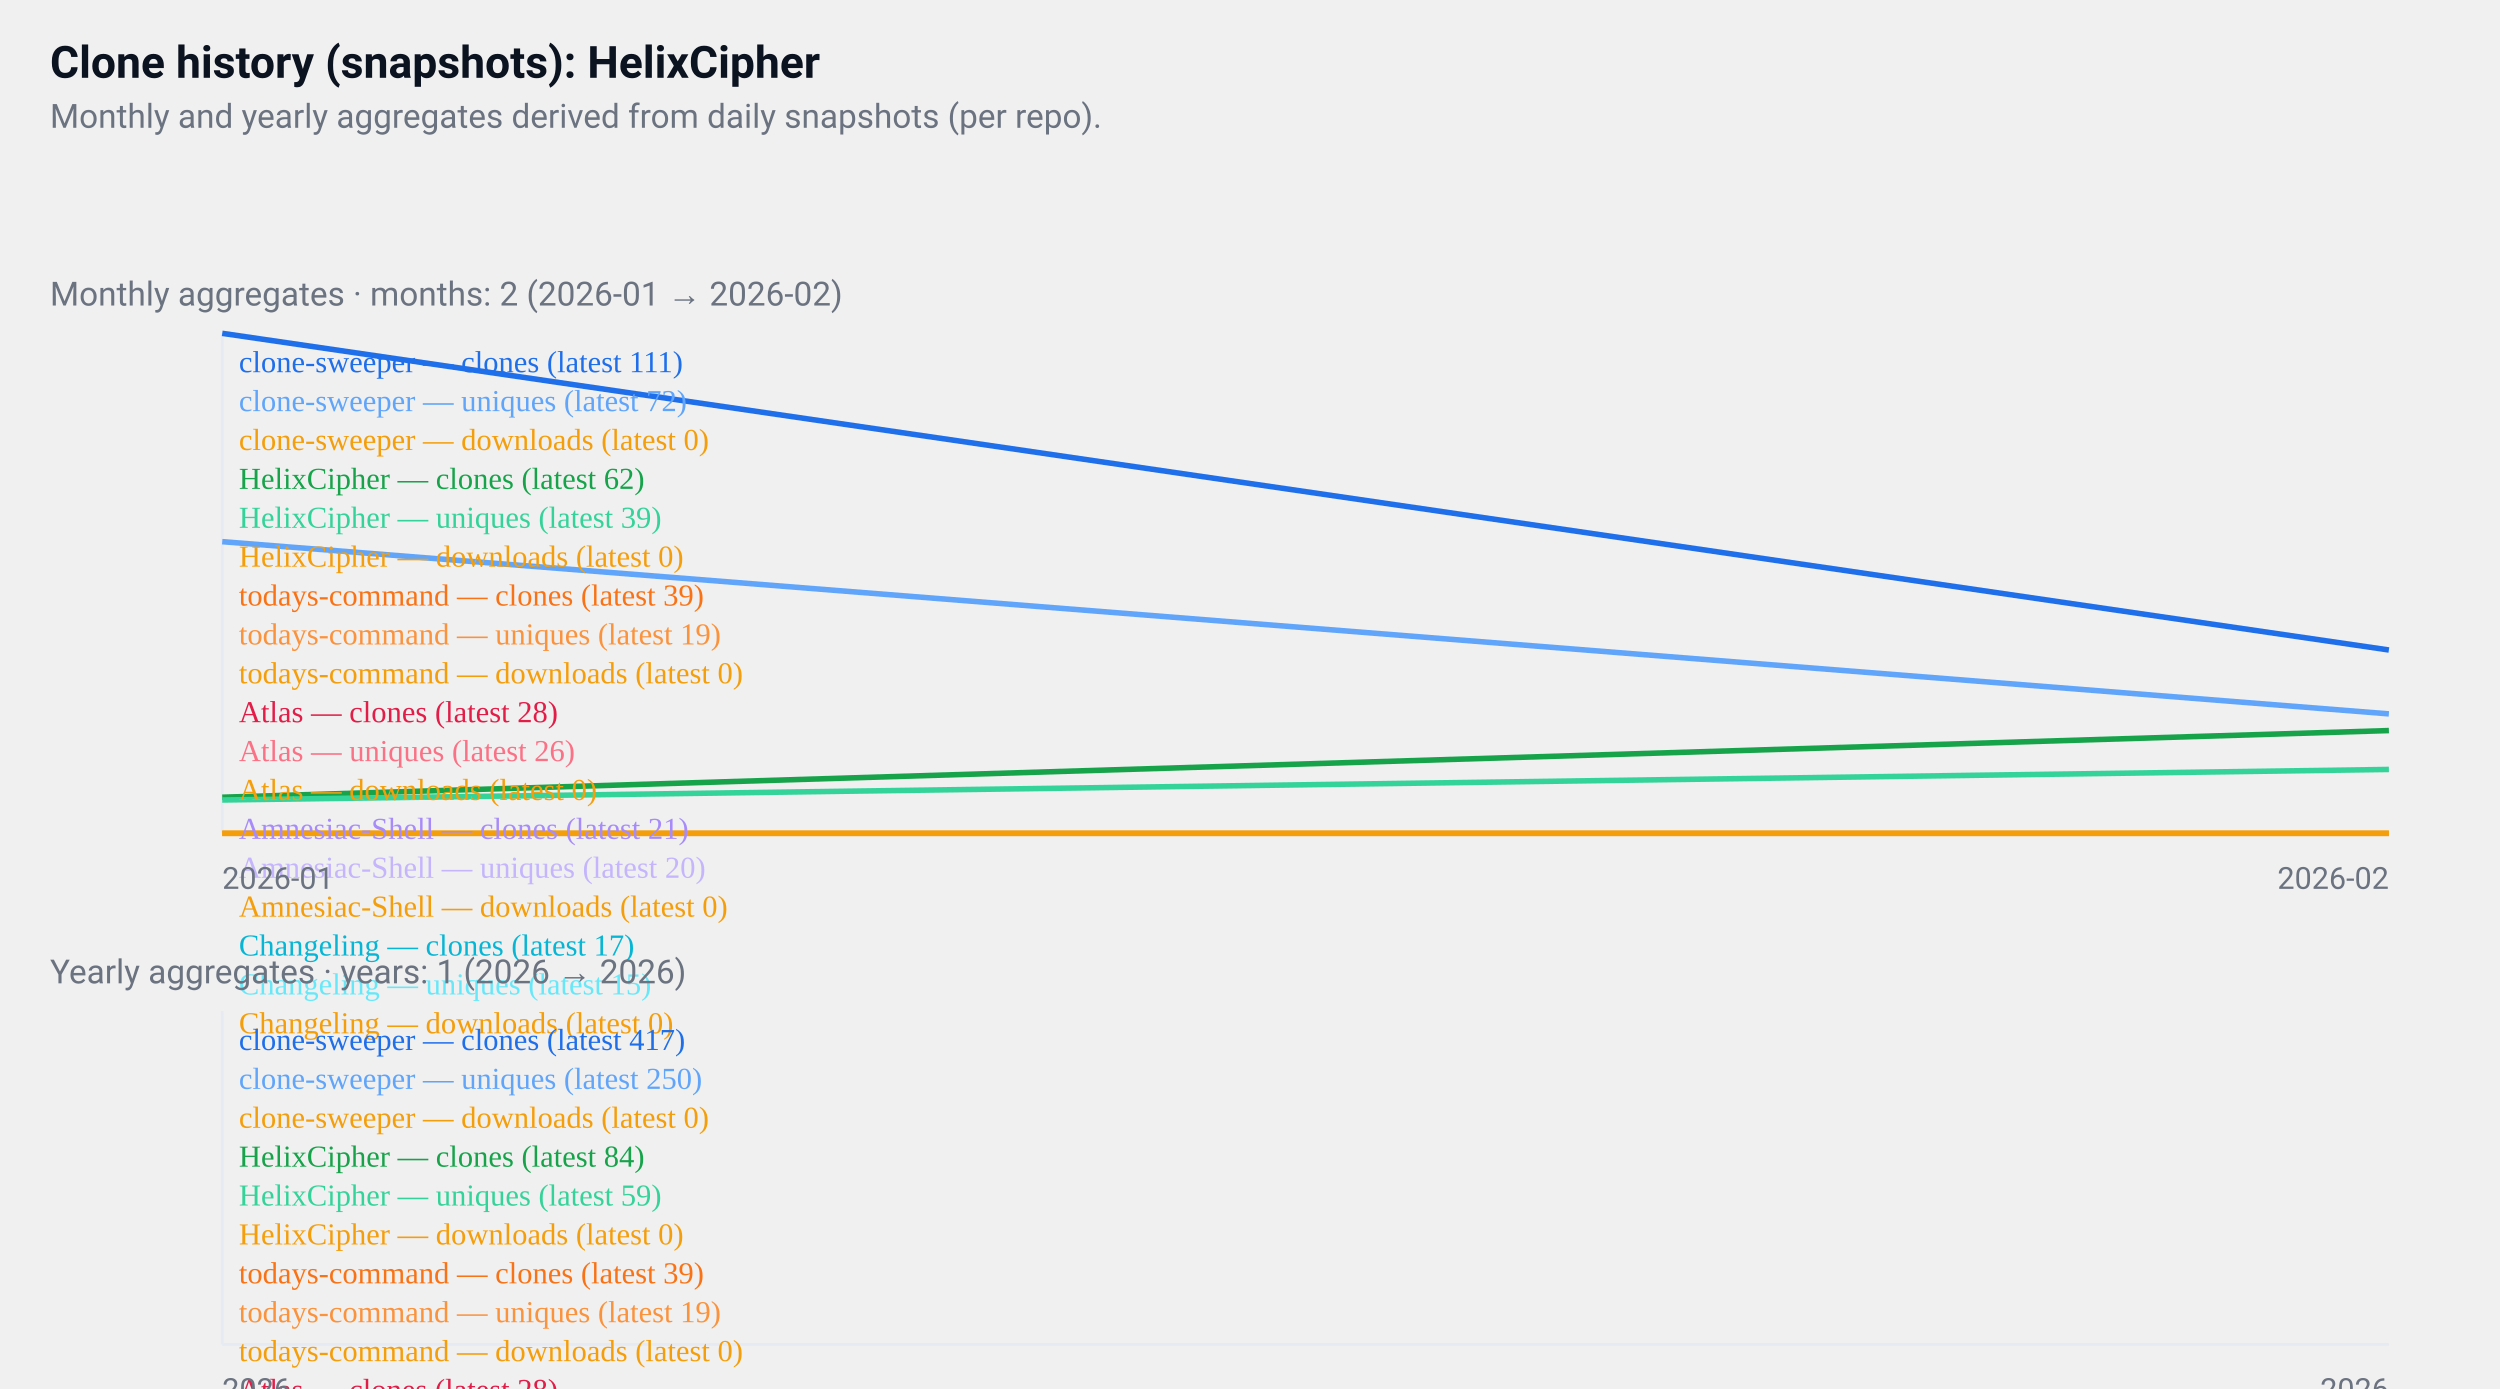
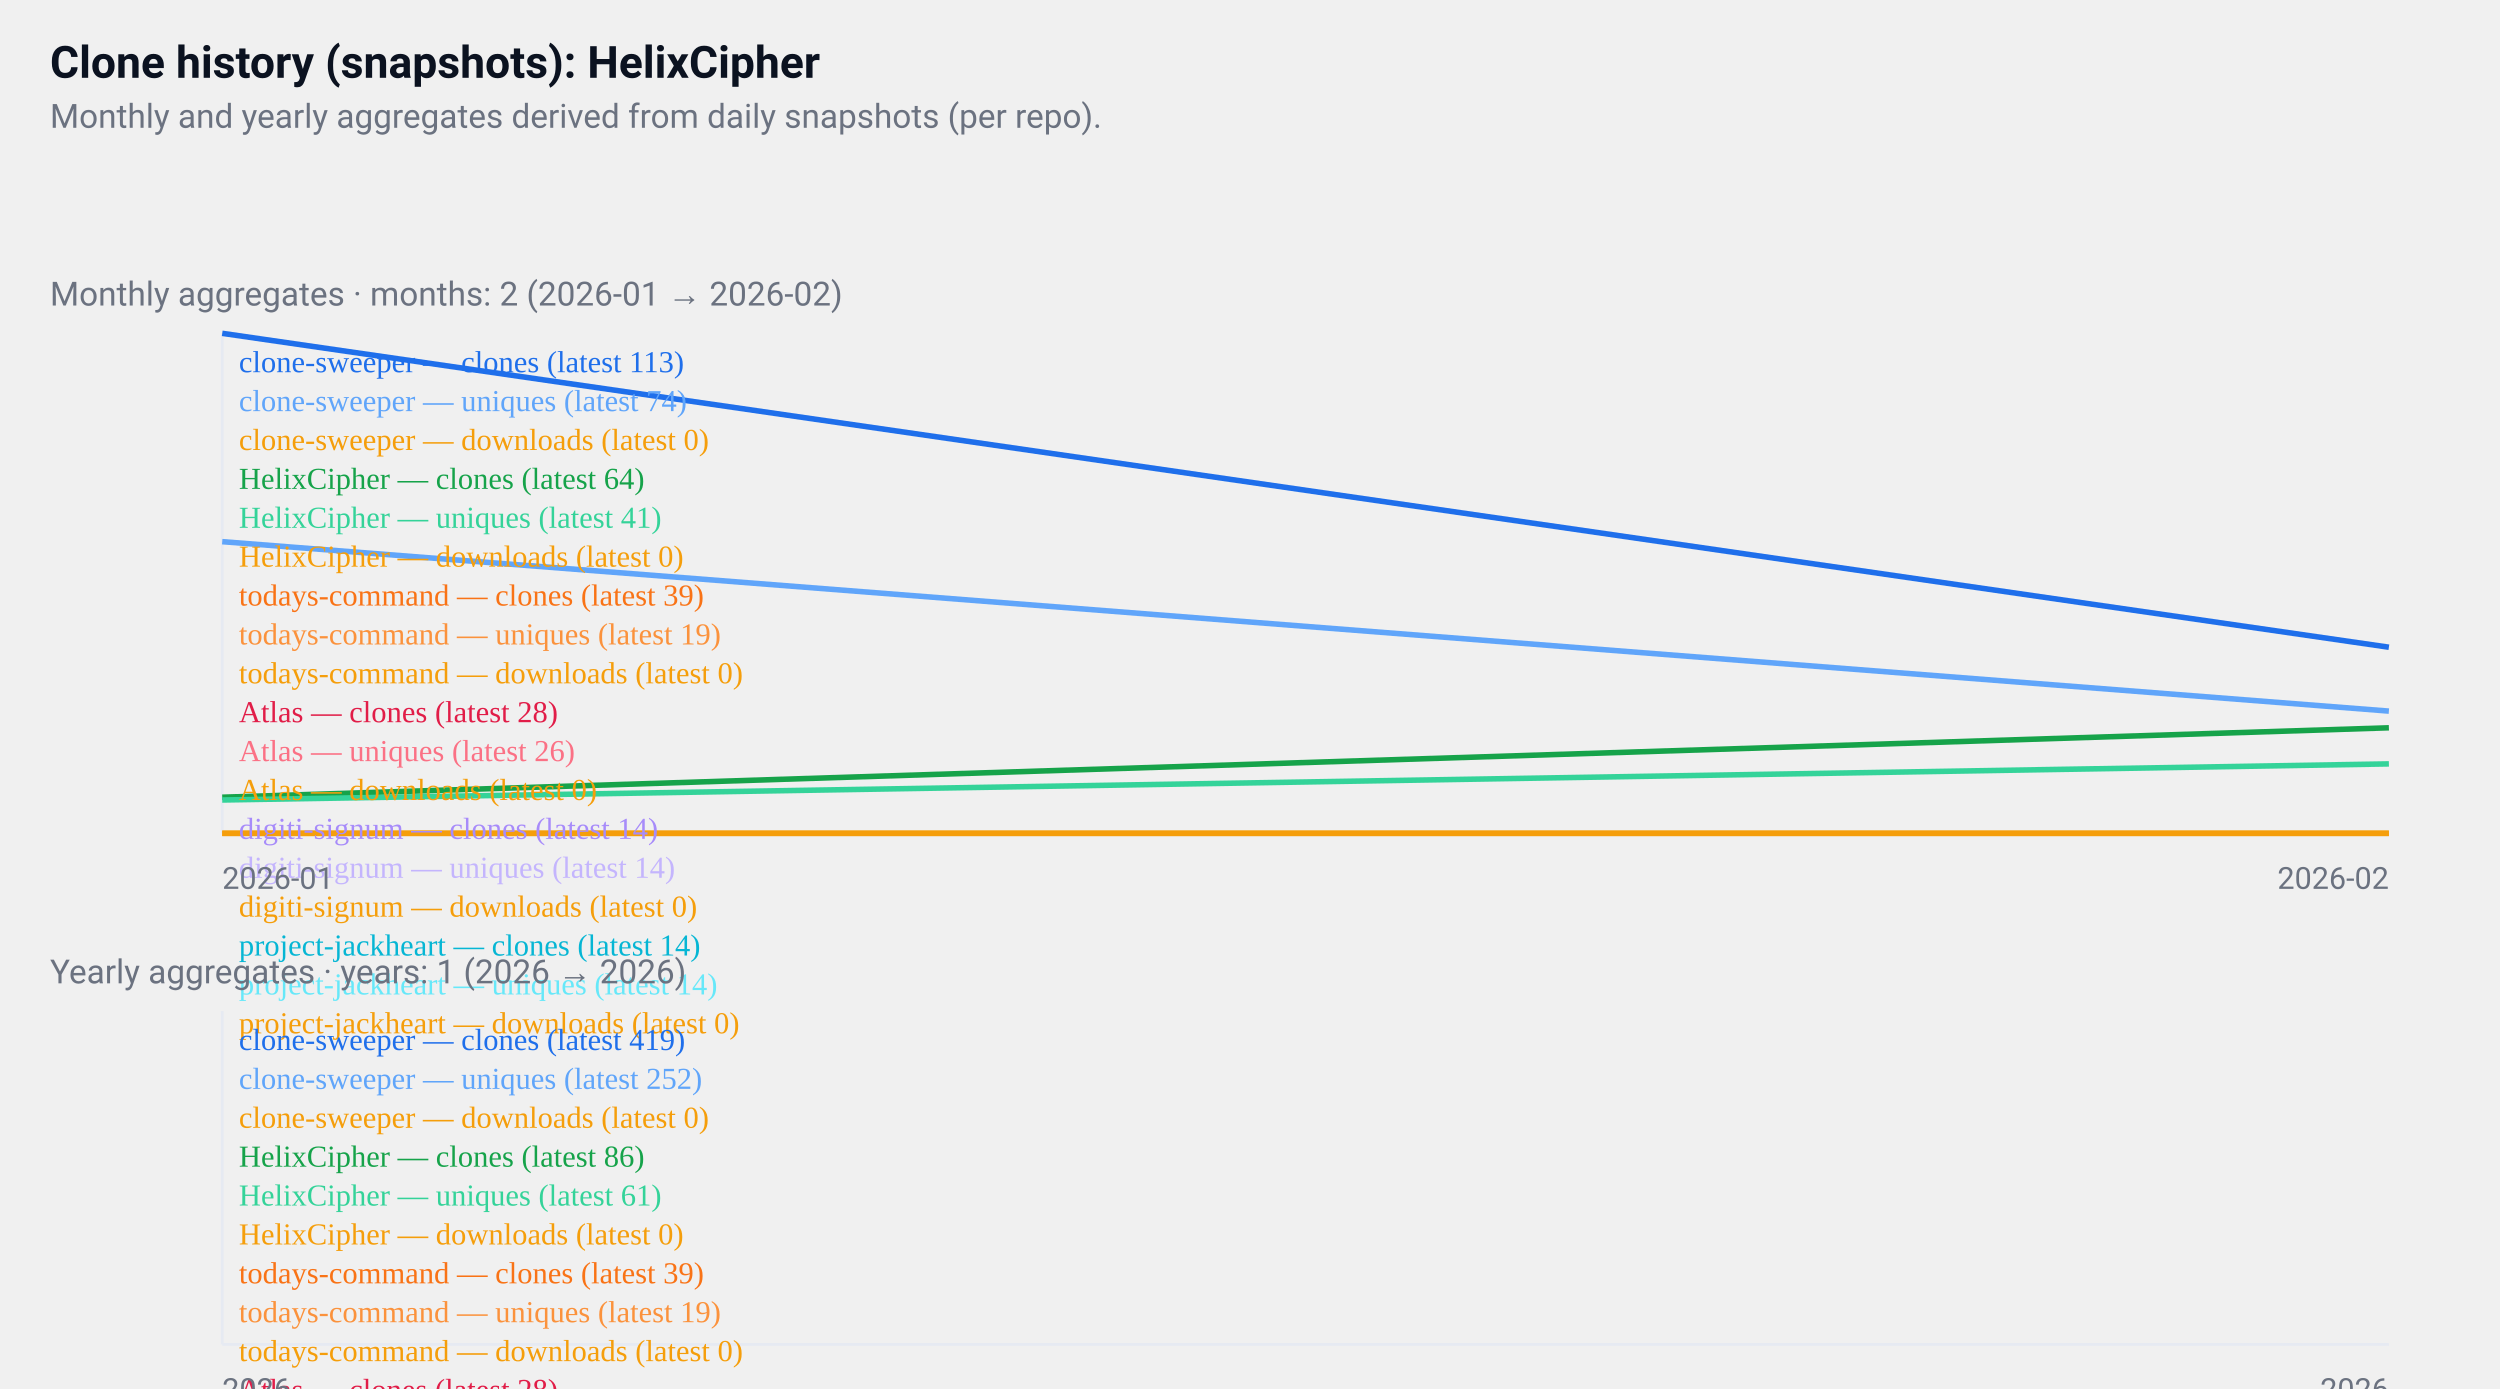
<svg xmlns="http://www.w3.org/2000/svg" width="900" height="500" viewBox="0 0 900 500" role="img" aria-label="GitHub repositories clone history">
  <style>
  .card { font-family: "Segoe UI", Roboto, "Helvetica Neue", Arial, sans-serif; }
  .title { font-weight:700; font-size:16px; fill:#0b1220; }
  .muted { font-size:12px; fill:#6b7280; }
  .axis { font-size:11px; fill:#6b7280; }
  .line { fill:none; stroke-width:2; }
  @media (prefers-color-scheme: dark) {
    .title, .muted, .axis { fill: #ffffff; }
  }
</style>
  <rect x="0" y="0" width="900" height="500" fill="transparent" />
  <text x="18" y="28" class="title card">
  Clone history (snapshots): HelixCipher
</text>
  <text x="18" y="46" class="muted card">
  Monthly and yearly aggregates derived from daily snapshots (per repo).
</text>
  <g transform="translate(0,96)">
    <text x="18" y="14" class="muted card">
    Monthly aggregates · months: 2 (2026-01 → 2026-02)
  </text>
    <line x1="80" y1="24" x2="80" y2="204" stroke="#e6eaf2" />
    <line x1="80" y1="204" x2="860" y2="204" stroke="#e6eaf2" />
-     <polyline points="80,24 860,138" class="line" style="stroke:#1f6feb" />
+     <polyline points="80,24 860,137" class="line" style="stroke:#1f6feb" />
    <text x="86" y="38" class="axis" style="fill:#1f6feb">
-       clone-sweeper — clones (latest 111)
+       clone-sweeper — clones (latest 113)
    </text>
-     <polyline points="80,99 860,161" class="line" style="stroke:#60a5fa" />
+     <polyline points="80,99 860,160" class="line" style="stroke:#60a5fa" />
    <text x="86" y="52" class="axis" style="fill:#60a5fa">
-       clone-sweeper — uniques (latest 72)
+       clone-sweeper — uniques (latest 74)
    </text>
    <polyline points="80,204 860,204" class="line" style="stroke:#f59e0b" />
    <text x="86" y="66" class="axis" style="fill:#f59e0b">
      clone-sweeper — downloads (latest 0)
    </text>
-     <polyline points="80,191 860,167" class="line" style="stroke:#16a34a" />
+     <polyline points="80,191 860,166" class="line" style="stroke:#16a34a" />
    <text x="86" y="80" class="axis" style="fill:#16a34a">
-       HelixCipher — clones (latest 62)
+       HelixCipher — clones (latest 64)
    </text>
-     <polyline points="80,192 860,181" class="line" style="stroke:#34d399" />
+     <polyline points="80,192 860,179" class="line" style="stroke:#34d399" />
    <text x="86" y="94" class="axis" style="fill:#34d399">
-       HelixCipher — uniques (latest 39)
+       HelixCipher — uniques (latest 41)
    </text>
    <polyline points="80,204 860,204" class="line" style="stroke:#f59e0b" />
    <text x="86" y="108" class="axis" style="fill:#f59e0b">
      HelixCipher — downloads (latest 0)
    </text>
    <polyline points="860,181" class="line" style="stroke:#f97316" />
    <text x="86" y="122" class="axis" style="fill:#f97316">
      todays-command — clones (latest 39)
    </text>
    <polyline points="860,192" class="line" style="stroke:#fb923c" />
    <text x="86" y="136" class="axis" style="fill:#fb923c">
      todays-command — uniques (latest 19)
    </text>
    <polyline points="860,204" class="line" style="stroke:#f59e0b" />
    <text x="86" y="150" class="axis" style="fill:#f59e0b">
      todays-command — downloads (latest 0)
    </text>
    <polyline points="860,187" class="line" style="stroke:#e11d48" />
    <text x="86" y="164" class="axis" style="fill:#e11d48">
      Atlas — clones (latest 28)
    </text>
    <polyline points="860,188" class="line" style="stroke:#fb7185" />
    <text x="86" y="178" class="axis" style="fill:#fb7185">
      Atlas — uniques (latest 26)
    </text>
    <polyline points="860,204" class="line" style="stroke:#f59e0b" />
    <text x="86" y="192" class="axis" style="fill:#f59e0b">
      Atlas — downloads (latest 0)
    </text>
-     <polyline points="860,191" class="line" style="stroke:#a78bfa" />
+     <polyline points="860,195" class="line" style="stroke:#a78bfa" />
    <text x="86" y="206" class="axis" style="fill:#a78bfa">
-       Amnesiac-Shell — clones (latest 21)
+       digiti-signum — clones (latest 14)
    </text>
-     <polyline points="860,192" class="line" style="stroke:#c4b5fd" />
+     <polyline points="860,195" class="line" style="stroke:#c4b5fd" />
    <text x="86" y="220" class="axis" style="fill:#c4b5fd">
-       Amnesiac-Shell — uniques (latest 20)
+       digiti-signum — uniques (latest 14)
    </text>
    <polyline points="860,204" class="line" style="stroke:#f59e0b" />
    <text x="86" y="234" class="axis" style="fill:#f59e0b">
-       Amnesiac-Shell — downloads (latest 0)
+       digiti-signum — downloads (latest 0)
    </text>
-     <polyline points="860,194" class="line" style="stroke:#06b6d4" />
+     <polyline points="860,195" class="line" style="stroke:#06b6d4" />
    <text x="86" y="248" class="axis" style="fill:#06b6d4">
-       Changeling — clones (latest 17)
+       project-jackheart — clones (latest 14)
    </text>
    <polyline points="860,195" class="line" style="stroke:#67e8f9" />
    <text x="86" y="262" class="axis" style="fill:#67e8f9">
-       Changeling — uniques (latest 15)
+       project-jackheart — uniques (latest 14)
    </text>
    <polyline points="860,204" class="line" style="stroke:#f59e0b" />
    <text x="86" y="276" class="axis" style="fill:#f59e0b">
-       Changeling — downloads (latest 0)
+       project-jackheart — downloads (latest 0)
    </text>
    <text x="80" y="224" class="axis card">2026-01</text>
    <text x="860" y="224" class="axis card" text-anchor="end">2026-02</text>
  </g>
  <g transform="translate(0,340)">
    <text x="18" y="14" class="muted card">
    Yearly aggregates · years: 1 (2026 → 2026)
  </text>
    <line x1="80" y1="24" x2="80" y2="144" stroke="#e6eaf2" />
    <line x1="80" y1="144" x2="860" y2="144" stroke="#e6eaf2" />
    <polyline points="470,24" class="line" style="stroke:#1f6feb" />
    <text x="86" y="38" class="axis" style="fill:#1f6feb">
-       clone-sweeper — clones (latest 417)
+       clone-sweeper — clones (latest 419)
    </text>
-     <polyline points="470,72" class="line" style="stroke:#60a5fa" />
+     <polyline points="470,71" class="line" style="stroke:#60a5fa" />
    <text x="86" y="52" class="axis" style="fill:#60a5fa">
-       clone-sweeper — uniques (latest 250)
+       clone-sweeper — uniques (latest 252)
    </text>
    <polyline points="470,144" class="line" style="stroke:#f59e0b" />
    <text x="86" y="66" class="axis" style="fill:#f59e0b">
      clone-sweeper — downloads (latest 0)
    </text>
    <polyline points="470,119" class="line" style="stroke:#16a34a" />
    <text x="86" y="80" class="axis" style="fill:#16a34a">
-       HelixCipher — clones (latest 84)
+       HelixCipher — clones (latest 86)
    </text>
-     <polyline points="470,127" class="line" style="stroke:#34d399" />
+     <polyline points="470,126" class="line" style="stroke:#34d399" />
    <text x="86" y="94" class="axis" style="fill:#34d399">
-       HelixCipher — uniques (latest 59)
+       HelixCipher — uniques (latest 61)
    </text>
    <polyline points="470,144" class="line" style="stroke:#f59e0b" />
    <text x="86" y="108" class="axis" style="fill:#f59e0b">
      HelixCipher — downloads (latest 0)
    </text>
    <polyline points="470,132" class="line" style="stroke:#f97316" />
    <text x="86" y="122" class="axis" style="fill:#f97316">
      todays-command — clones (latest 39)
    </text>
    <polyline points="470,138" class="line" style="stroke:#fb923c" />
    <text x="86" y="136" class="axis" style="fill:#fb923c">
      todays-command — uniques (latest 19)
    </text>
    <polyline points="470,144" class="line" style="stroke:#f59e0b" />
    <text x="86" y="150" class="axis" style="fill:#f59e0b">
      todays-command — downloads (latest 0)
    </text>
    <polyline points="470,135" class="line" style="stroke:#e11d48" />
    <text x="86" y="164" class="axis" style="fill:#e11d48">
      Atlas — clones (latest 28)
    </text>
    <polyline points="470,136" class="line" style="stroke:#fb7185" />
    <text x="86" y="178" class="axis" style="fill:#fb7185">
      Atlas — uniques (latest 26)
    </text>
    <polyline points="470,144" class="line" style="stroke:#f59e0b" />
    <text x="86" y="192" class="axis" style="fill:#f59e0b">
      Atlas — downloads (latest 0)
    </text>
-     <polyline points="470,137" class="line" style="stroke:#a78bfa" />
+     <polyline points="470,139" class="line" style="stroke:#a78bfa" />
    <text x="86" y="206" class="axis" style="fill:#a78bfa">
-       Amnesiac-Shell — clones (latest 21)
+       digiti-signum — clones (latest 14)
    </text>
-     <polyline points="470,138" class="line" style="stroke:#c4b5fd" />
+     <polyline points="470,139" class="line" style="stroke:#c4b5fd" />
    <text x="86" y="220" class="axis" style="fill:#c4b5fd">
-       Amnesiac-Shell — uniques (latest 20)
+       digiti-signum — uniques (latest 14)
    </text>
    <polyline points="470,144" class="line" style="stroke:#f59e0b" />
    <text x="86" y="234" class="axis" style="fill:#f59e0b">
-       Amnesiac-Shell — downloads (latest 0)
+       digiti-signum — downloads (latest 0)
    </text>
    <polyline points="470,139" class="line" style="stroke:#06b6d4" />
    <text x="86" y="248" class="axis" style="fill:#06b6d4">
-       Changeling — clones (latest 17)
+       project-jackheart — clones (latest 14)
    </text>
    <polyline points="470,139" class="line" style="stroke:#67e8f9" />
    <text x="86" y="262" class="axis" style="fill:#67e8f9">
-       Changeling — uniques (latest 15)
+       project-jackheart — uniques (latest 14)
    </text>
    <polyline points="470,144" class="line" style="stroke:#f59e0b" />
    <text x="86" y="276" class="axis" style="fill:#f59e0b">
-       Changeling — downloads (latest 0)
+       project-jackheart — downloads (latest 0)
    </text>
    <text x="80" y="164" class="axis card">2026</text>
    <text x="860" y="164" class="axis card" text-anchor="end">2026</text>
  </g>
</svg>
